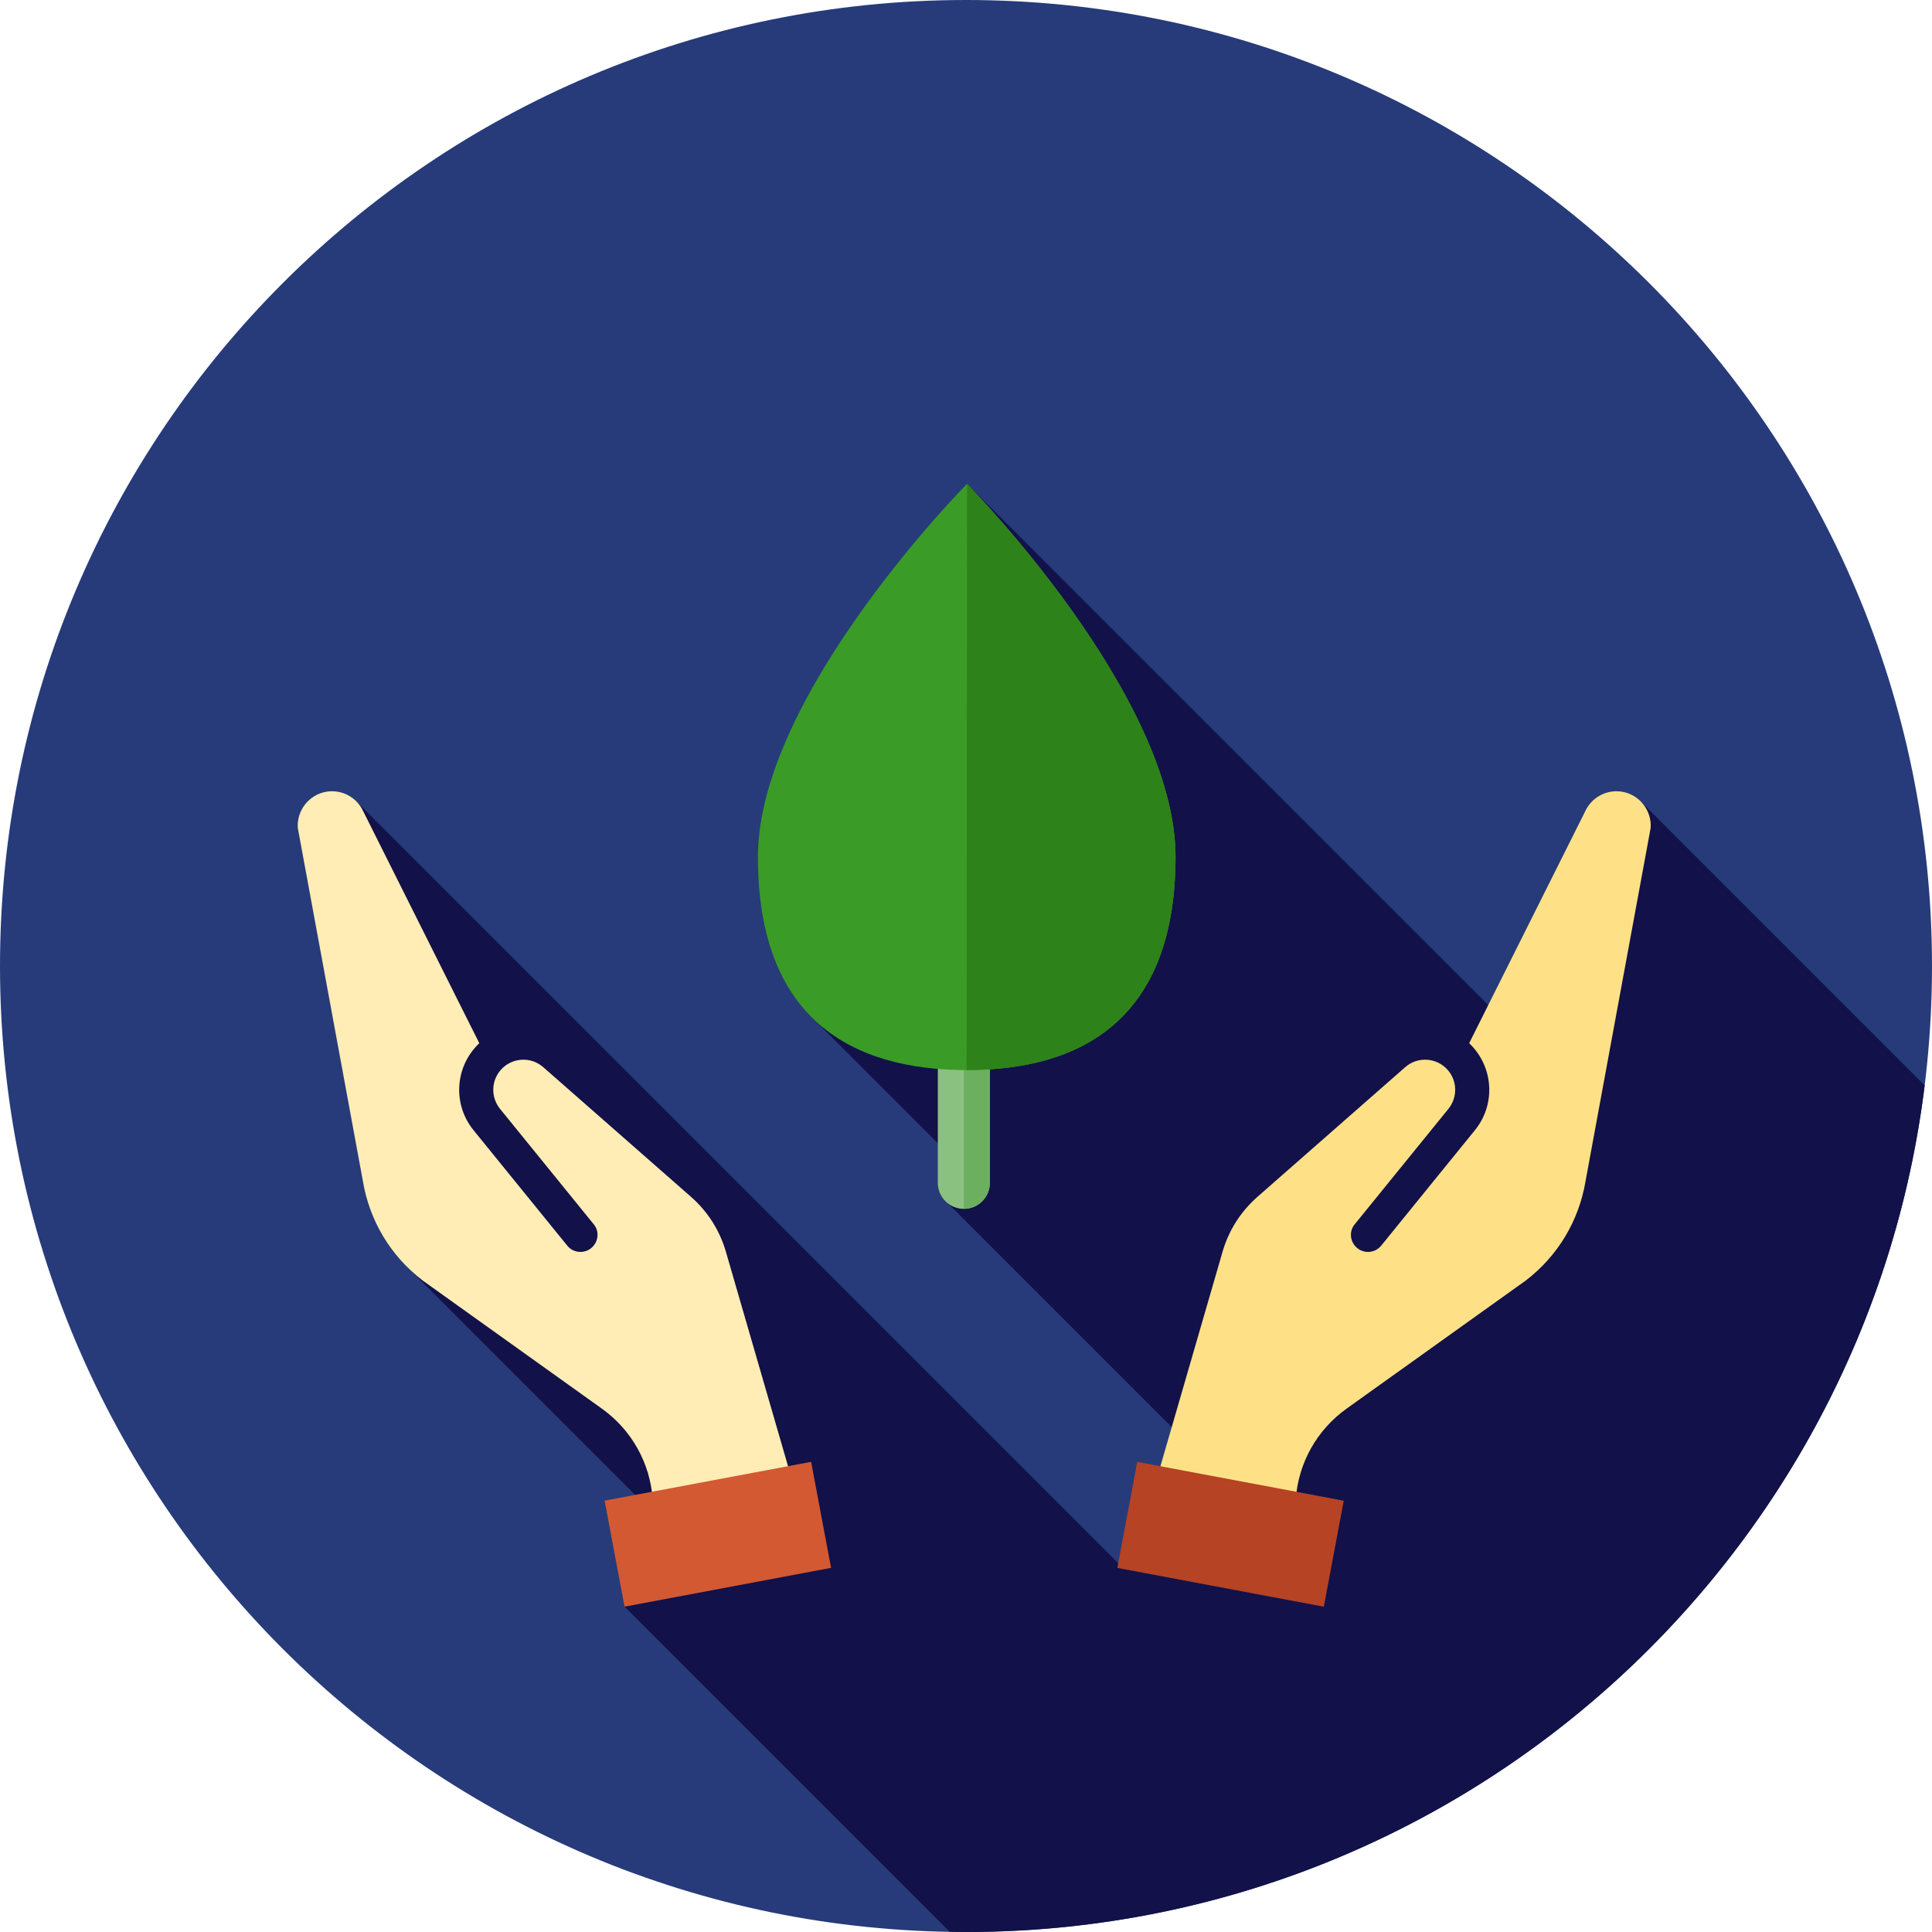
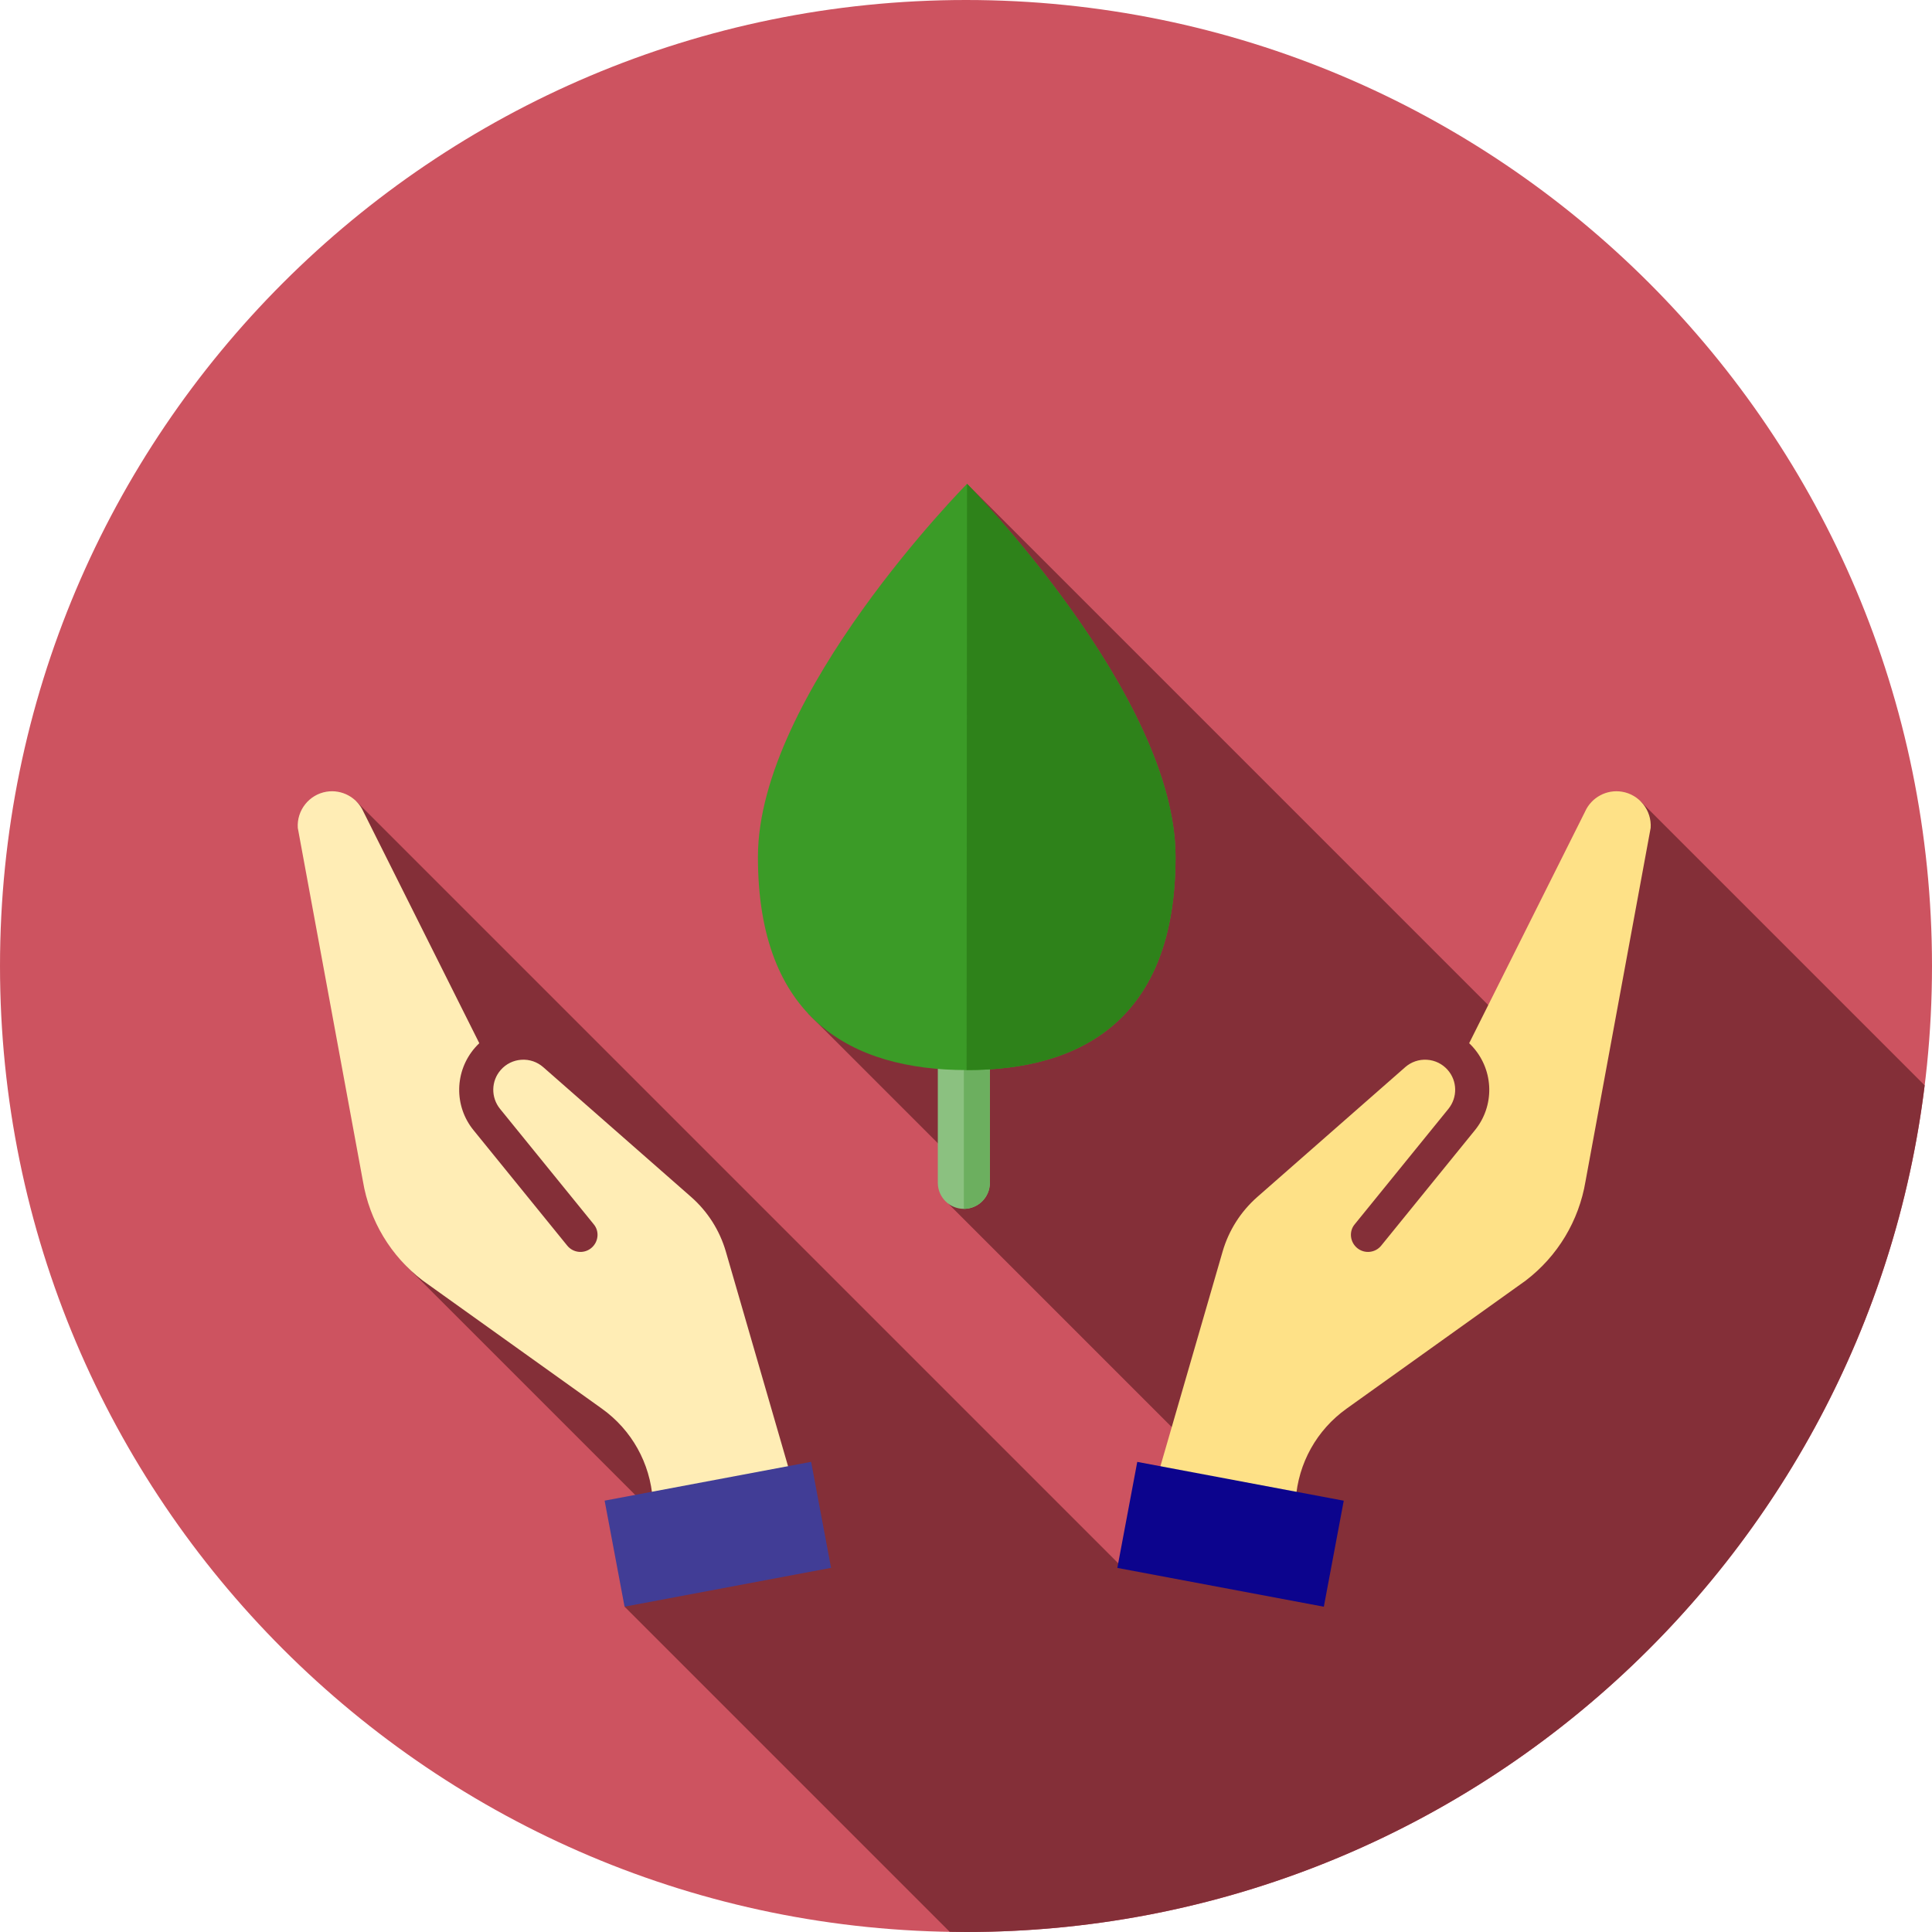
- <svg xmlns="http://www.w3.org/2000/svg" version="1.1" id="Layer_1" x="0px" y="0px" viewBox="0 0 512.002 512.002" style="enable-background:new 0 0 512.002 512.002;" xml:space="preserve">
-   <circle style="fill:#273B7A;" cx="256.001" cy="256" r="256" />
-   <path style="fill:#121149;" d="M510.055,287.639l-75.311-75.311l-26.307,68.067L256.272,128.229l-22.275,83.354l-19.84,57.004  l42.062,42.062l-4.922,8.325l72.695,72.695l-27.102,23.166L94.383,212.328l7.887,57.465l5.051,65.367l76.383,76.383l-18.18,14.25  l86.154,86.154c1.439,0.024,2.877,0.055,4.322,0.055C386.673,512,494.467,414.094,510.055,287.639z" />
-   <path style="fill:#FEE187;" d="M429.831,209.81c-4.049-0.66-8.056,1.493-9.75,5.227c-0.024,0.053-0.048,0.107-0.076,0.159  l-30.66,61.264c0.379,0.359,0.743,0.738,1.093,1.138c5.486,6.254,5.661,15.507,0.421,21.932l-24.823,30.577  c-1.569,1.934-4.41,2.229-6.342,0.659c-1.934-1.569-2.27-4.449-0.659-6.342l24.823-30.577c2.436-3.031,2.377-7.363-0.198-10.299  c-1.407-1.602-3.353-2.562-5.48-2.7c-2.129-0.14-4.184,0.56-5.785,1.965l-39.176,34.38c-4.398,3.863-7.587,8.875-9.218,14.498  l-21.794,75.214l39.622,13.352l1.555-22.812c0.662-9.688,5.57-18.487,13.474-24.138l47.494-33.957  c8.454-6.47,14.076-15.813,15.831-26.312l17.261-93.637C437.756,214.752,434.446,210.561,429.831,209.81z" />
-   <rect x="311.812" y="378.768" transform="matrix(0.1847 -0.9828 0.9828 0.1847 -133.7383 652.0044)" style="fill:#B54324;" width="28.589" height="55.682" />
-   <path style="fill:#FFEDB5;" d="M86.531,209.81c4.049-0.66,8.054,1.493,9.75,5.227c0.024,0.053,0.048,0.107,0.076,0.159l30.66,61.264  c-0.379,0.359-0.743,0.738-1.093,1.138c-5.485,6.254-5.661,15.507-0.421,21.932l24.823,30.577c1.569,1.934,4.41,2.229,6.342,0.659  c1.934-1.569,2.27-4.449,0.659-6.342l-24.823-30.577c-2.436-3.031-2.377-7.363,0.198-10.299c1.407-1.602,3.353-2.562,5.48-2.7  c2.129-0.14,4.184,0.56,5.785,1.965l39.176,34.38c4.398,3.863,7.587,8.875,9.218,14.498l21.794,75.214l-39.622,13.352l-1.555-22.812  c-0.662-9.688-5.57-18.487-13.474-24.138l-47.494-33.957c-8.454-6.47-14.076-15.813-15.831-26.312l-17.261-93.637  C78.608,214.752,81.917,210.561,86.531,209.81z" />
-   <rect x="175.94" y="378.754" transform="matrix(-0.1847 -0.9828 0.9828 -0.1847 -174.2288 668.6552)" style="fill:#D35933;" width="28.589" height="55.682" />
-   <path style="fill:#8BC180;" d="M255.429,320.359c-3.808,0-6.896-3.088-6.896-6.896v-94.239c0-3.808,3.088-6.896,6.896-6.896  c3.808,0,6.896,3.088,6.896,6.896v94.239C262.324,317.271,259.235,320.359,255.429,320.359z" />
-   <path style="fill:#6CAF5F;" d="M255.429,212.328c3.808,0,6.896,3.088,6.896,6.896v94.239c0,3.808-3.088,6.896-6.896,6.896V212.328z" />
-   <path style="fill:#3B9B27;" d="M200.86,227.049c0.033-42.899,55.411-98.819,55.411-98.819s55.296,56.003,55.263,98.902  c-0.033,42.899-24.817,56.473-55.38,56.451C225.593,283.558,200.827,269.948,200.86,227.049z" />
-   <path style="fill:#2E821A;" d="M256.272,128.229c0,0,55.296,56.003,55.263,98.902c-0.033,42.899-24.817,56.473-55.38,56.451  L256.272,128.229z" />
+ <svg xmlns="http://www.w3.org/2000/svg" version="1.1" id="Layer_1" x="0px" y="0px" viewBox="0 0 512.002 512.002" style="enable-background:new 0 0 512.002 512.002;" xml:space="preserve" width="512" height="512" class="">
  <g>
- </g>
-   <g>
- </g>
-   <g>
- </g>
-   <g>
- </g>
-   <g>
- </g>
-   <g>
- </g>
-   <g>
- </g>
-   <g>
- </g>
-   <g>
- </g>
-   <g>
- </g>
-   <g>
- </g>
-   <g>
- </g>
-   <g>
- </g>
-   <g>
- </g>
-   <g>
- </g>
+     <circle style="fill:#CD5360" cx="256.001" cy="256" r="256" data-original="#273B7A" class="" data-old_color="#273B7A" />
+     <path style="fill:#842F38" d="M510.055,287.639l-75.311-75.311l-26.307,68.067L256.272,128.229l-22.275,83.354l-19.84,57.004  l42.062,42.062l-4.922,8.325l72.695,72.695l-27.102,23.166L94.383,212.328l7.887,57.465l5.051,65.367l76.383,76.383l-18.18,14.25  l86.154,86.154c1.439,0.024,2.877,0.055,4.322,0.055C386.673,512,494.467,414.094,510.055,287.639z" data-original="#121149" class="" data-old_color="#CD5360" />
+     <path style="fill:#FEE187;" d="M429.831,209.81c-4.049-0.66-8.056,1.493-9.75,5.227c-0.024,0.053-0.048,0.107-0.076,0.159  l-30.66,61.264c0.379,0.359,0.743,0.738,1.093,1.138c5.486,6.254,5.661,15.507,0.421,21.932l-24.823,30.577  c-1.569,1.934-4.41,2.229-6.342,0.659c-1.934-1.569-2.27-4.449-0.659-6.342l24.823-30.577c2.436-3.031,2.377-7.363-0.198-10.299  c-1.407-1.602-3.353-2.562-5.48-2.7c-2.129-0.14-4.184,0.56-5.785,1.965l-39.176,34.38c-4.398,3.863-7.587,8.875-9.218,14.498  l-21.794,75.214l39.622,13.352l1.555-22.812c0.662-9.688,5.57-18.487,13.474-24.138l47.494-33.957  c8.454-6.47,14.076-15.813,15.831-26.312l17.261-93.637C437.756,214.752,434.446,210.561,429.831,209.81z" data-original="#FEE187" class="" />
+     <rect x="311.812" y="378.768" transform="matrix(0.1847 -0.9828 0.9828 0.1847 -133.7383 652.0044)" style="fill:#0C048D" width="28.589" height="55.682" data-original="#B54324" class="" data-old_color="#0F00FF" />
+     <path style="fill:#FFEDB5;" d="M86.531,209.81c4.049-0.66,8.054,1.493,9.75,5.227c0.024,0.053,0.048,0.107,0.076,0.159l30.66,61.264  c-0.379,0.359-0.743,0.738-1.093,1.138c-5.485,6.254-5.661,15.507-0.421,21.932l24.823,30.577c1.569,1.934,4.41,2.229,6.342,0.659  c1.934-1.569,2.27-4.449,0.659-6.342l-24.823-30.577c-2.436-3.031-2.377-7.363,0.198-10.299c1.407-1.602,3.353-2.562,5.48-2.7  c2.129-0.14,4.184,0.56,5.785,1.965l39.176,34.38c4.398,3.863,7.587,8.875,9.218,14.498l21.794,75.214l-39.622,13.352l-1.555-22.812  c-0.662-9.688-5.57-18.487-13.474-24.138l-47.494-33.957c-8.454-6.47-14.076-15.813-15.831-26.312l-17.261-93.637  C78.608,214.752,81.917,210.561,86.531,209.81z" data-original="#FFEDB5" class="" />
+     <rect x="175.94" y="378.754" transform="matrix(-0.1847 -0.9828 0.9828 -0.1847 -174.2288 668.6552)" style="fill:#413D96" width="28.589" height="55.682" data-original="#D35933" class="active-path" data-old_color="#413D97" />
+     <path style="fill:#8BC180;" d="M255.429,320.359c-3.808,0-6.896-3.088-6.896-6.896v-94.239c0-3.808,3.088-6.896,6.896-6.896  c3.808,0,6.896,3.088,6.896,6.896v94.239C262.324,317.271,259.235,320.359,255.429,320.359z" data-original="#8BC180" />
+     <path style="fill:#6CAF5F;" d="M255.429,212.328c3.808,0,6.896,3.088,6.896,6.896v94.239c0,3.808-3.088,6.896-6.896,6.896V212.328z" data-original="#6CAF5F" />
+     <path style="fill:#3B9B27;" d="M200.86,227.049c0.033-42.899,55.411-98.819,55.411-98.819s55.296,56.003,55.263,98.902  c-0.033,42.899-24.817,56.473-55.38,56.451C225.593,283.558,200.827,269.948,200.86,227.049z" data-original="#3B9B27" />
+     <path style="fill:#2E821A;" d="M256.272,128.229c0,0,55.296,56.003,55.263,98.902c-0.033,42.899-24.817,56.473-55.38,56.451  L256.272,128.229z" data-original="#2E821A" class="" />
+   </g>
</svg>
